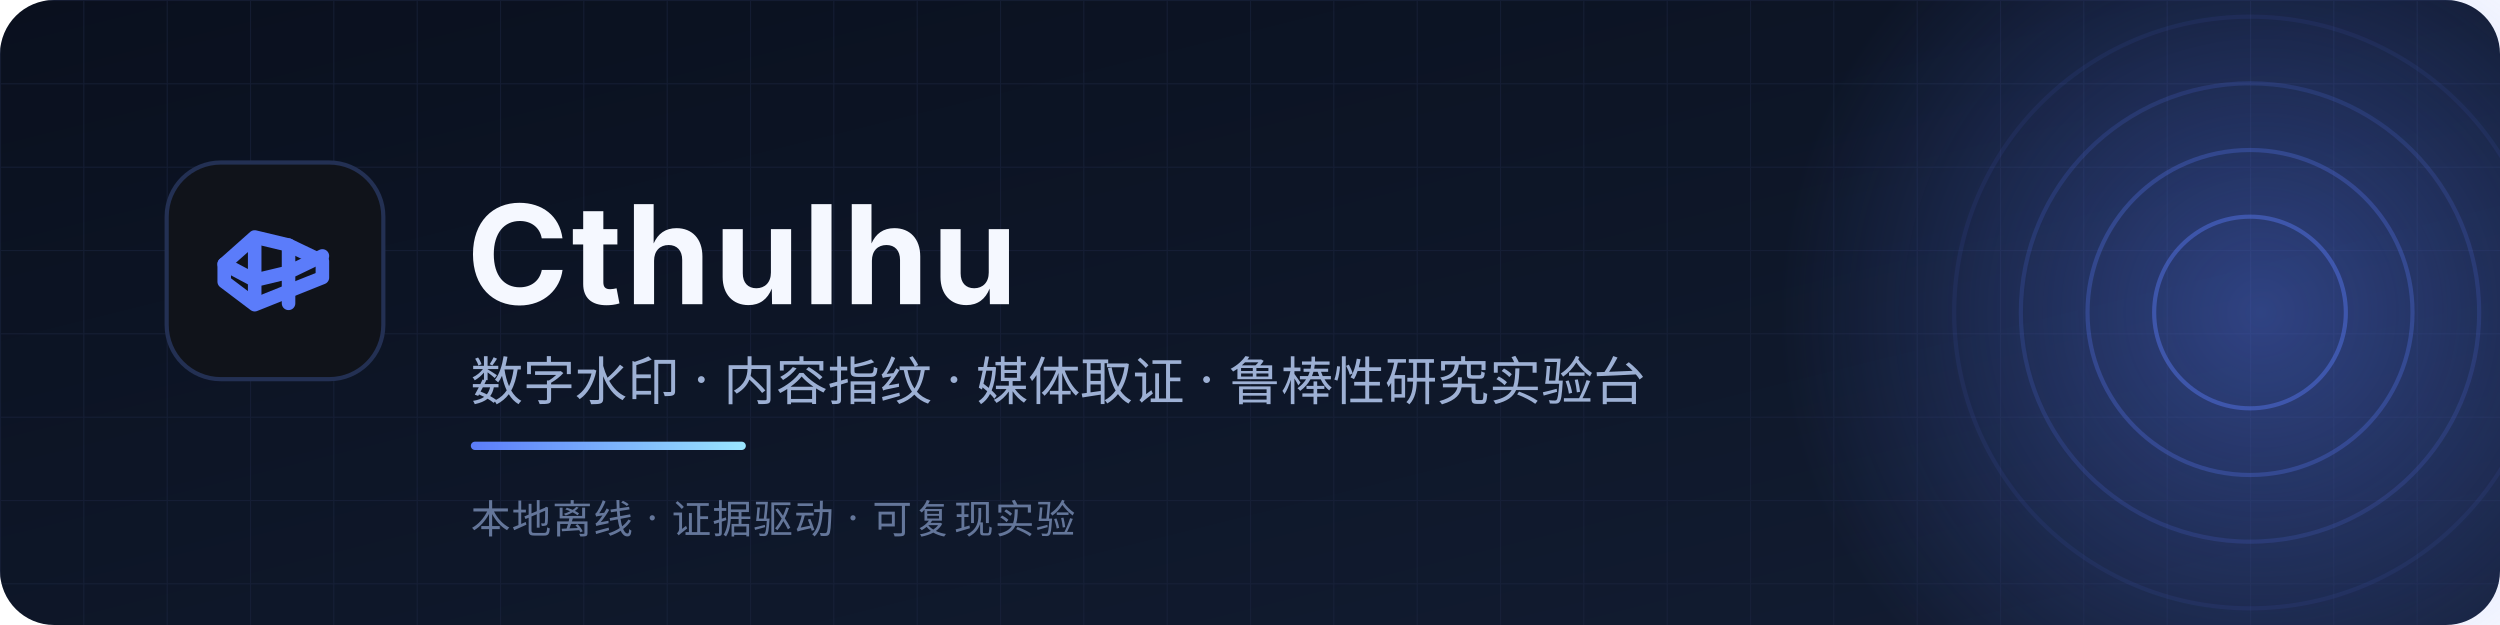
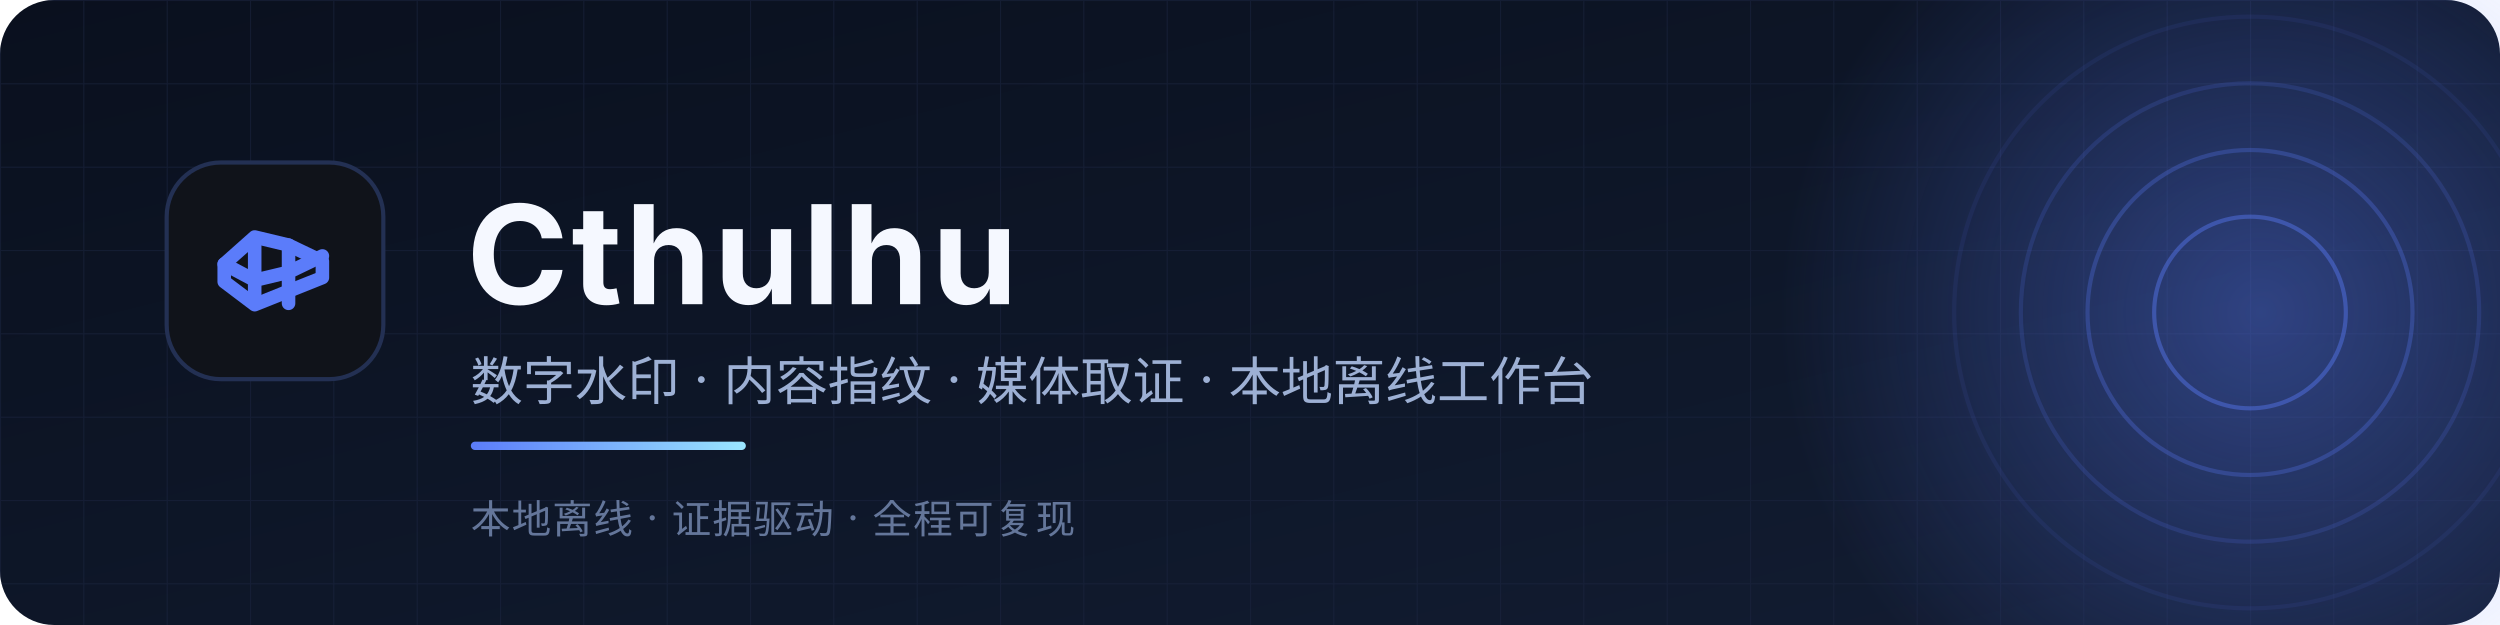
- <svg xmlns="http://www.w3.org/2000/svg" width="1200" height="300" viewBox="0 0 1200 300" role="img" aria-label="Cthulhu · 数字水印与内容指纹研究实验台">
+ <svg xmlns="http://www.w3.org/2000/svg" width="1200" height="300" viewBox="0 0 1200 300" role="img" aria-label="Cthulhu · 数字水印与内容指纹工作台">
  <defs>
    <linearGradient id="bg" x1="0" y1="0" x2="1" y2="1">
      <stop offset="0" stop-color="#0a101e" />
      <stop offset="0.55" stop-color="#0e1729" />
      <stop offset="1" stop-color="#131d33" />
    </linearGradient>
    <linearGradient id="accent" x1="0" y1="0" x2="1" y2="0">
      <stop offset="0" stop-color="#5b7cfa" />
      <stop offset="1" stop-color="#9ae6ff" />
    </linearGradient>
    <radialGradient id="glow" cx="0.5" cy="0.5" r="0.5">
      <stop offset="0" stop-color="#5b7cfa" stop-opacity="0.42" />
      <stop offset="1" stop-color="#5b7cfa" stop-opacity="0" />
    </radialGradient>
    <pattern id="grid" width="40" height="40" patternUnits="userSpaceOnUse">
      <path d="M40 0H0V40" fill="none" stroke="#1b2540" stroke-width="1" />
    </pattern>
  </defs>
  <rect width="1200" height="300" rx="26" fill="url(#bg)" />
  <rect width="1200" height="300" rx="26" fill="url(#grid)" opacity="0.55" />
  <circle cx="1085" cy="150" r="230" fill="url(#glow)" />
  <g fill="none" stroke="#5b7cfa">
    <circle cx="1080" cy="150" r="46" stroke-opacity="0.42" stroke-width="2" />
    <circle cx="1080" cy="150" r="78" stroke-opacity="0.28" stroke-width="2" />
    <circle cx="1080" cy="150" r="110" stroke-opacity="0.16" stroke-width="2" />
    <circle cx="1080" cy="150" r="142" stroke-opacity="0.08" stroke-width="2" />
  </g>
  <g stroke="url(#accent)" stroke-linecap="round" stroke-width="3" stroke-opacity="0.85">
    <path d="M1012 150h34" />
    <path d="M1056 132v36" />
    <path d="M1066 120v60" />
    <path d="M1094 126v48" />
    <path d="M1104 138v24" />
    <path d="M1114 150h34" />
  </g>
  <g transform="translate(80 78)">
    <rect width="104" height="104" rx="26" fill="#10131a" stroke="#233053" stroke-width="2" />
    <g transform="translate(13 13) scale(3.25)" fill="none" stroke="#5b7cfa" stroke-width="2" stroke-linecap="round" stroke-linejoin="round">
      <path d="M4.5 11L9 7l5 1.2 5 2.4v2.4L9 17l-4.5-3.4V11z" />
      <path d="M9 8.2v8.6M14 8.2v8.6M4.5 11l4.5 2.4 5-1.2 5-2.4" />
    </g>
  </g>
  <text x="224" y="146" fill="#f5f8ff" font-family="-apple-system, BlinkMacSystemFont, 'Segoe UI', 'PingFang SC', 'Hiragino Sans GB', 'Microsoft YaHei', system-ui, sans-serif" font-size="66" font-weight="700" letter-spacing="1.5">Cthulhu</text>
-   <text x="226" y="192" fill="#9db0d4" font-family="-apple-system, BlinkMacSystemFont, 'Segoe UI', 'PingFang SC', 'Hiragino Sans GB', 'Microsoft YaHei', system-ui, sans-serif" font-size="25">数字水印 · 内容指纹 · 媒体取证 · 鲁棒性研究实验台</text>
+   <text x="226" y="192" fill="#9db0d4" font-family="-apple-system, BlinkMacSystemFont, 'Segoe UI', 'PingFang SC', 'Hiragino Sans GB', 'Microsoft YaHei', system-ui, sans-serif" font-size="25">数字水印 · 内容指纹 · 媒体取证 · 本地离线工作台</text>
  <rect x="226" y="212" width="132" height="4" rx="2" fill="url(#accent)" />
-   <text x="226" y="256" fill="#64769a" font-family="-apple-system, BlinkMacSystemFont, 'Segoe UI', 'PingFang SC', 'Hiragino Sans GB', 'Microsoft YaHei', system-ui, sans-serif" font-size="19" letter-spacing="0.6">本地离线 · 证据驱动 · 可复现实验</text>
+   <text x="226" y="256" fill="#64769a" font-family="-apple-system, BlinkMacSystemFont, 'Segoe UI', 'PingFang SC', 'Hiragino Sans GB', 'Microsoft YaHei', system-ui, sans-serif" font-size="19" letter-spacing="0.6">本地离线 · 证据驱动 · 全程可复现</text>
</svg>
